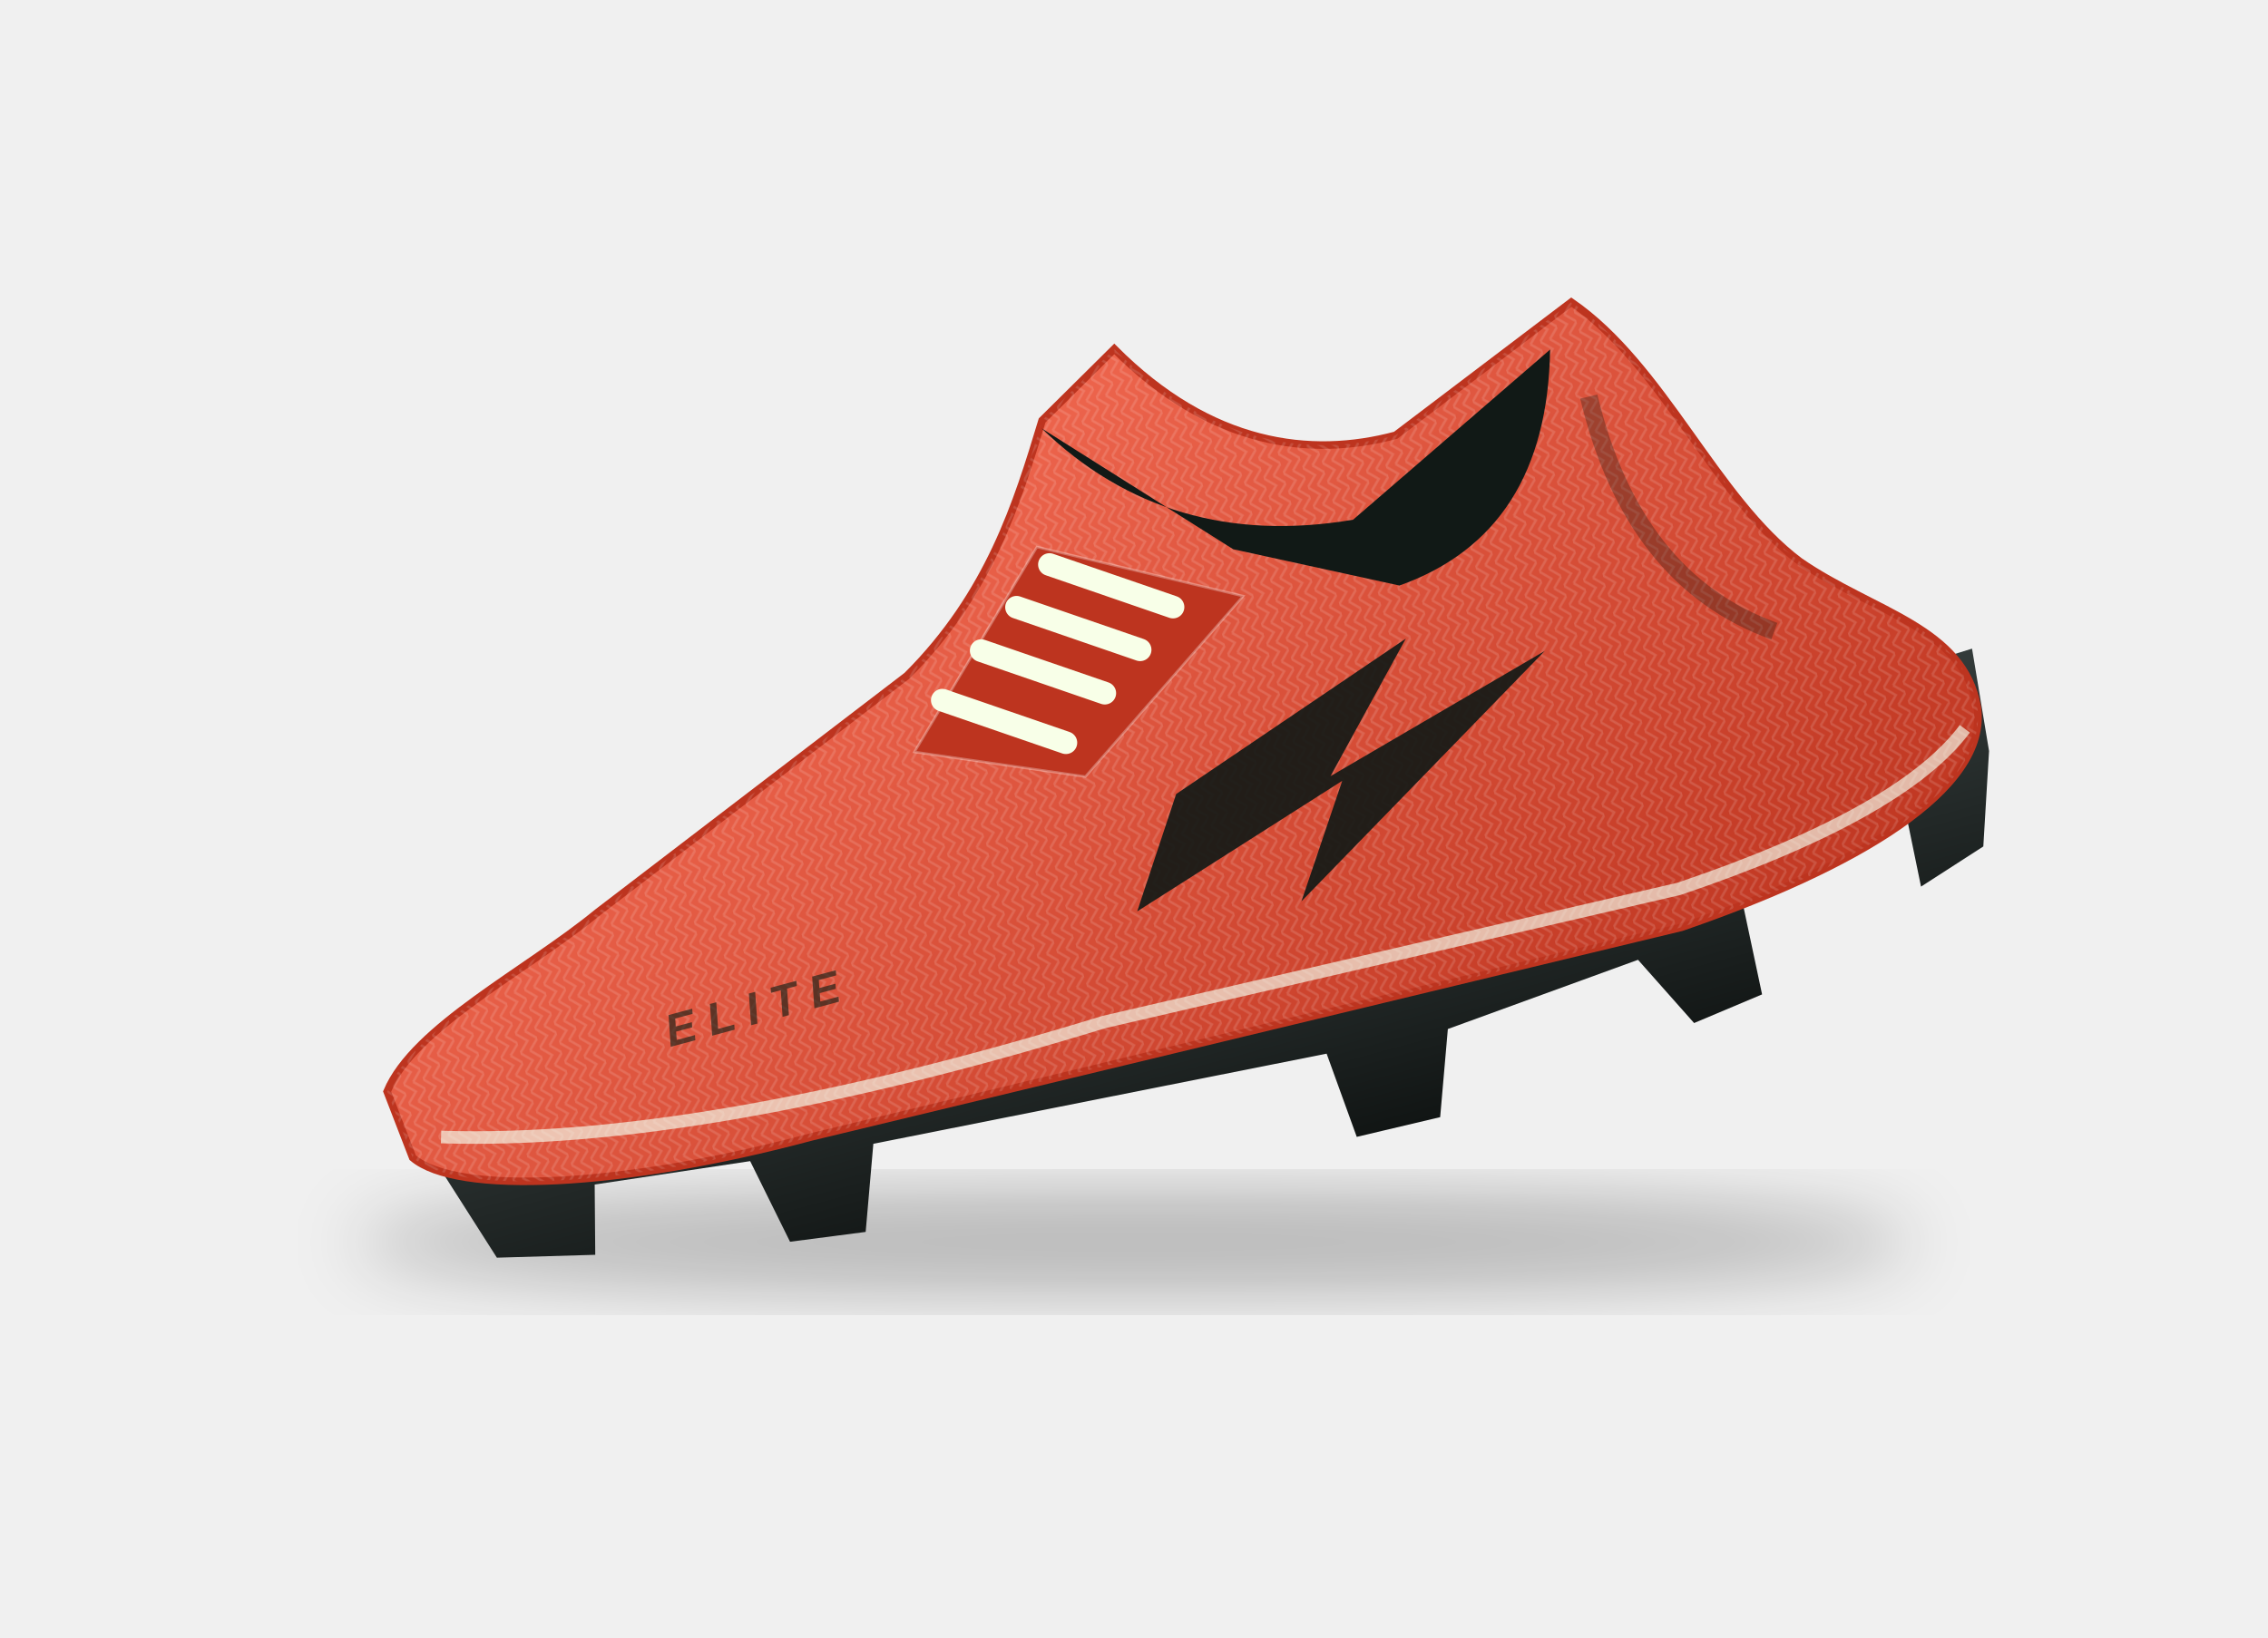
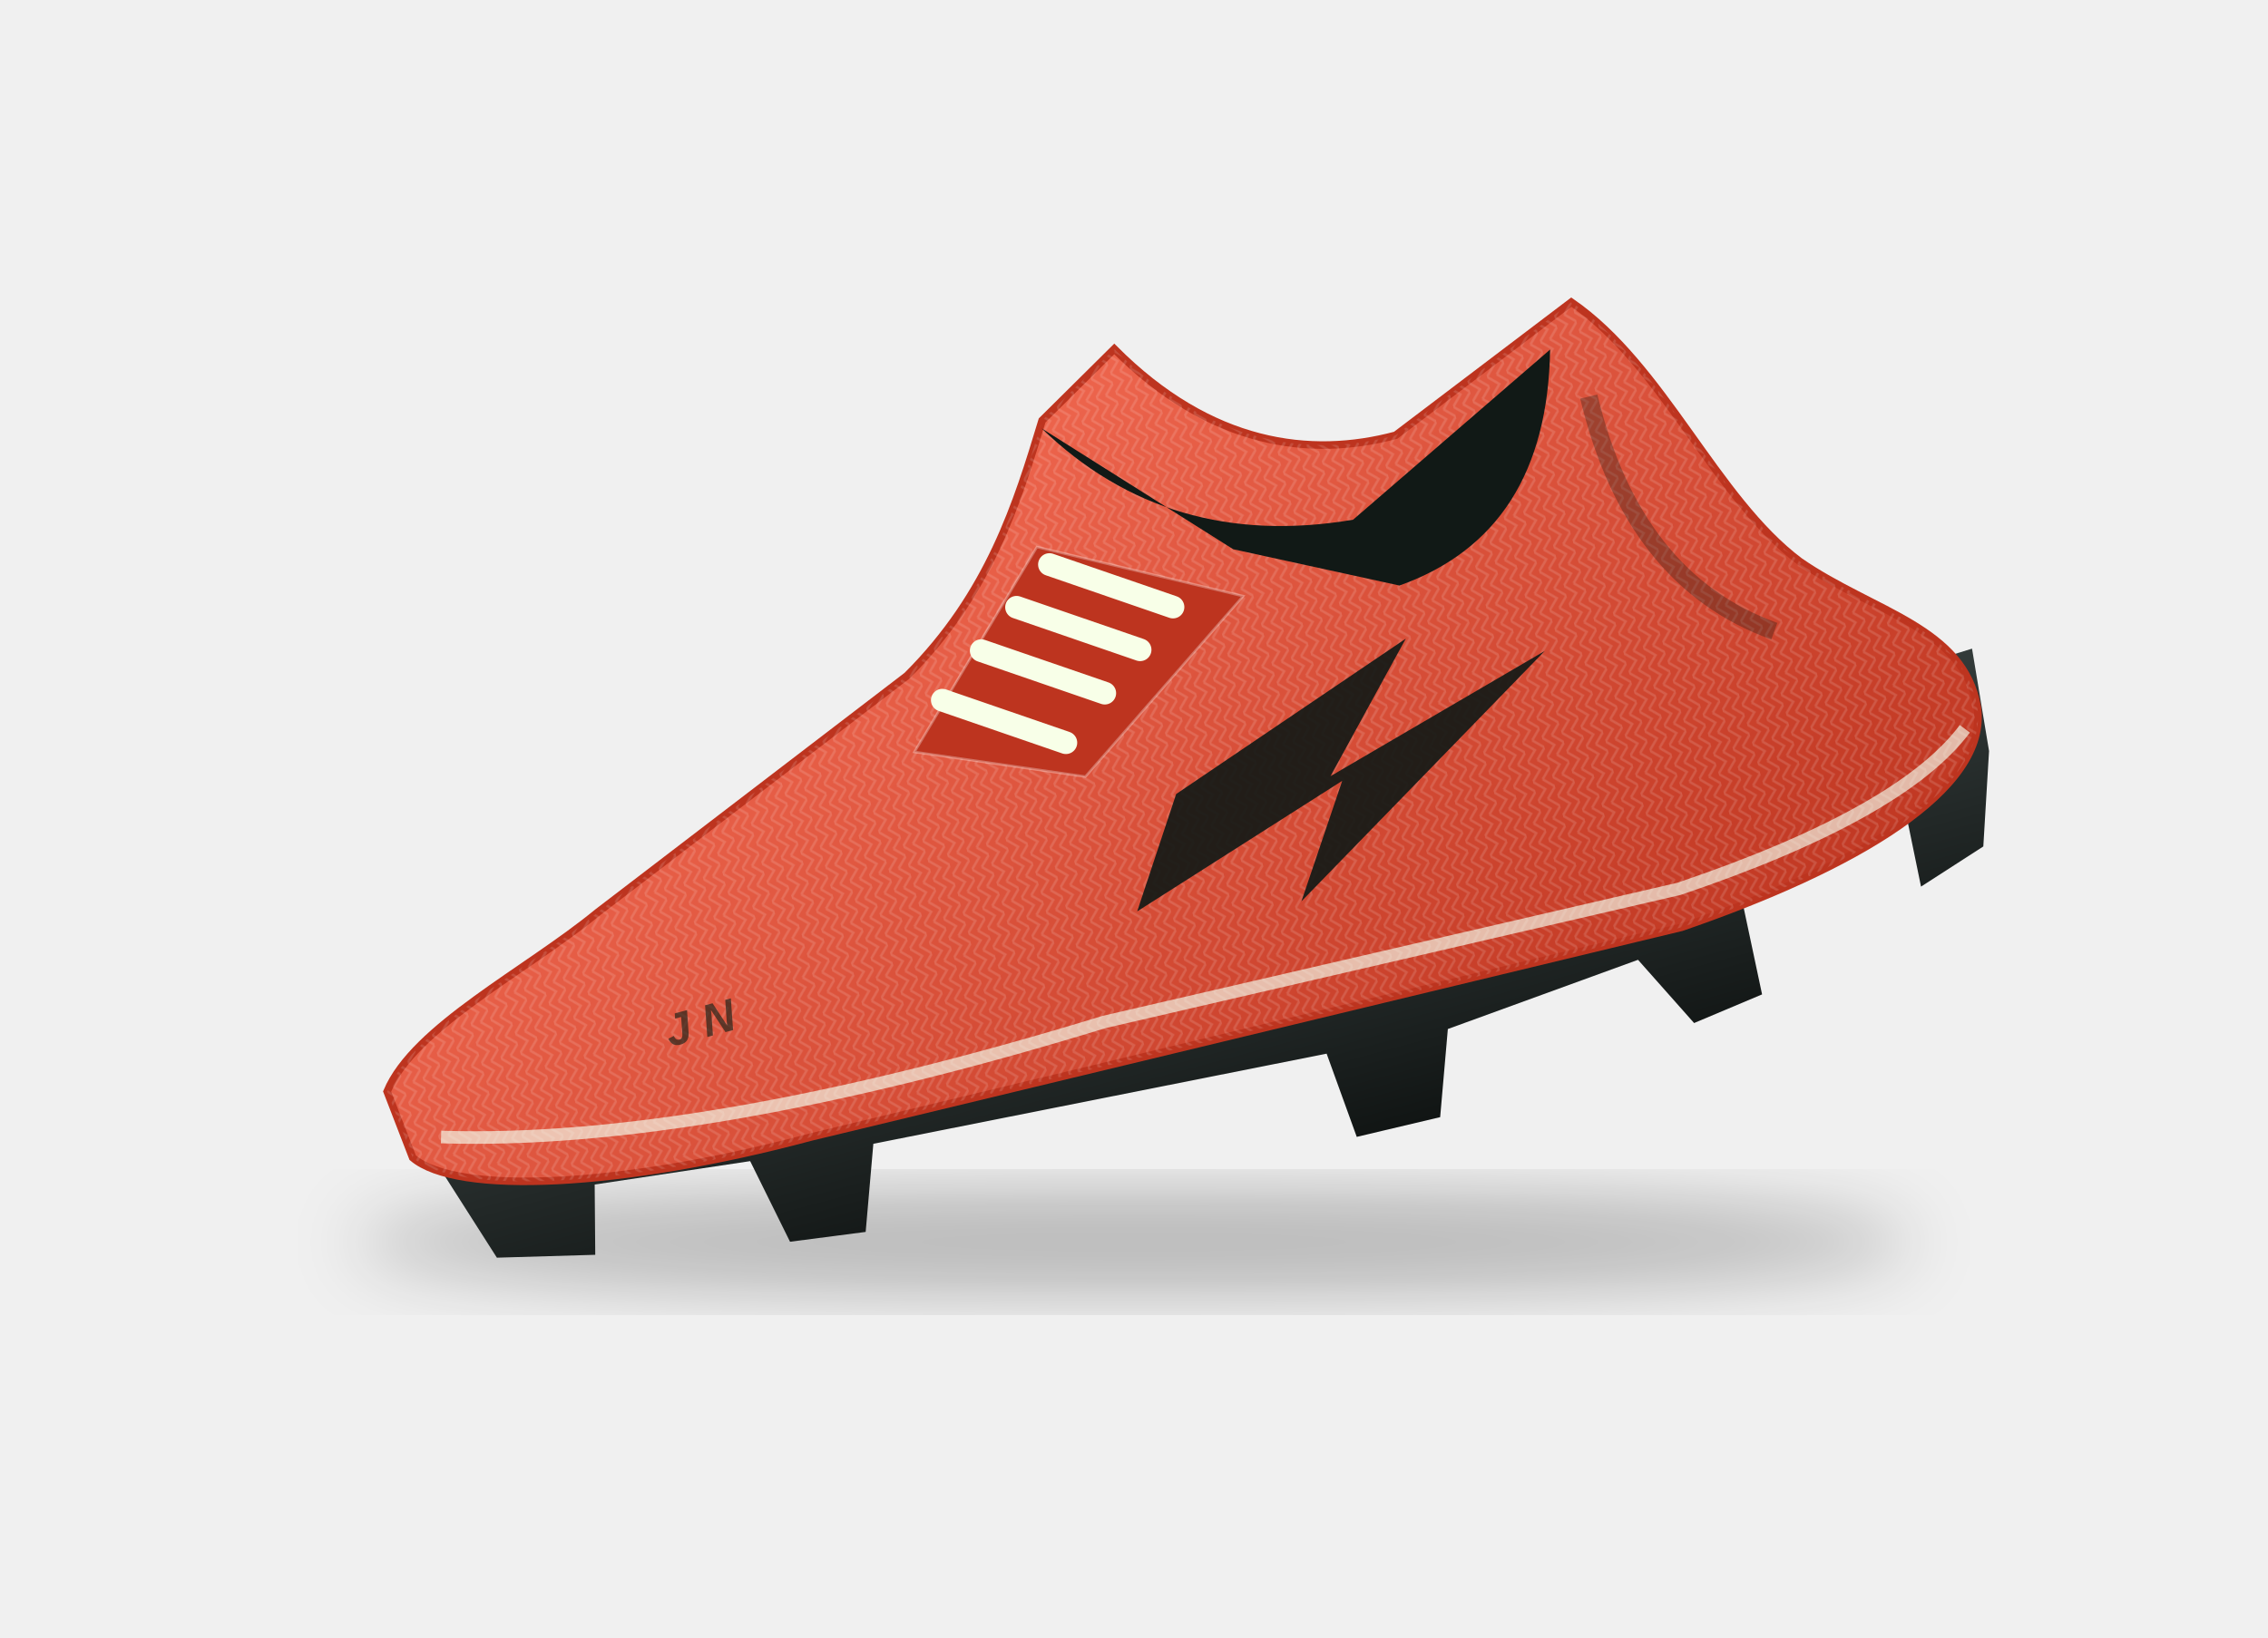
<svg xmlns="http://www.w3.org/2000/svg" width="900" height="650" viewBox="0 0 900 650">
  <defs>
    <linearGradient id="upper" x1="0" y1="0" x2="1" y2="1">
      <stop stop-color="#ff765d" />
      <stop offset="1" stop-color="#bd341f" />
    </linearGradient>
    <linearGradient id="sole" x2="0" y2="1">
      <stop stop-color="#333b3a" />
      <stop offset="1" stop-color="#111514" />
    </linearGradient>
    <pattern id="knit" width="8" height="8" patternUnits="userSpaceOnUse">
      <path d="m0 0 4 4-4 4m4-8 4 4-4 4" fill="none" stroke="#fff" stroke-opacity=".13" stroke-width="1" />
    </pattern>
    <filter id="shadow">
      <feGaussianBlur stdDeviation="14" />
    </filter>
  </defs>
  <ellipse cx="450" cy="493" rx="310" ry="24" fill="#000" opacity=".22" filter="url(#shadow)" />
  <g transform="rotate(-15 450 330)">
    <path d="m144 371 18 57 38 9 7-27 62 7 7 35 30 4 12-33 183 12 3 35 34 1 12-33 80-7 15 30 29-4 2-38 72-21-2 34 28-9 12-36 4-41z" fill="url(#sole)" />
    <path d="M137 353C154 331 203 321 236 306L379 247C419 224 439 192 457 163L492 143C519 190 556 205 591 205L672 172C701 206 707 262 733 295 756 322 789 337 786 369 782 402 722 418 650 423L295 414C217 414 153 400 140 381Z" fill="url(#upper)" stroke="#bd341f" stroke-width="3" />
    <path d="M137 353C154 331 203 321 236 306L379 247C419 224 439 192 457 163L492 143C519 190 556 205 591 205L672 172C701 206 707 262 733 295 756 322 789 337 786 369 782 402 722 418 650 423L295 414C217 414 153 400 140 381Z" fill="url(#knit)" />
    <path d="M456 166Q492 226 566 233L659 188Q639 258 577 263L517 232Z" fill="#111916" />
    <path d="M442 211 516 251 437 304 374 277Z" fill="#bd341f" stroke="#fff" stroke-opacity=".3" />
    <g stroke="#f8ffe8" stroke-width="9" stroke-linecap="round">
      <path d="m445 219 43 29m-60-16 43 29m-61-16 43 29m-63-14 43 29" />
    </g>
    <path d="m470 320 104-36-43 45 95-26-119 71 28-42-92 29Z" fill="#121916" opacity=".92" />
    <path d="M153 376Q252 406 419 400L653 408Q746 402 779 376" fill="none" stroke="#f5fff0" stroke-opacity=".65" stroke-width="5" />
    <path d="M669 210Q667 285 716 319" fill="none" stroke="#101a13" stroke-opacity=".3" stroke-width="7" />
-     <text x="250" y="365" font-family="Arial,sans-serif" font-size="18" font-style="italic" font-weight="bold" letter-spacing="5" fill="#172117" opacity=".65">ELITE</text>
+     <text x="250" y="365" font-family="Arial,sans-serif" font-size="18" font-style="italic" font-weight="bold" letter-spacing="5" fill="#172117" opacity=".65">JN</text>
  </g>
</svg>
